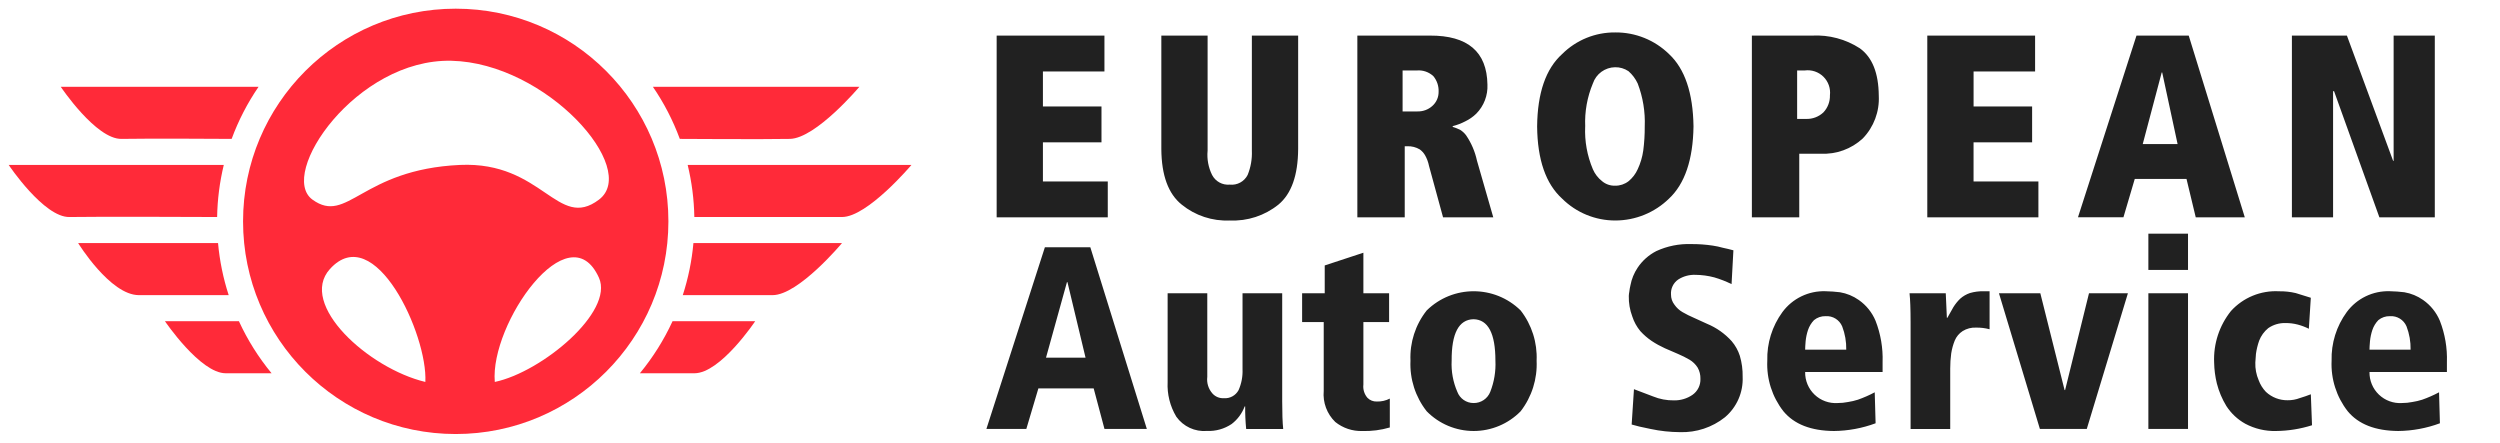
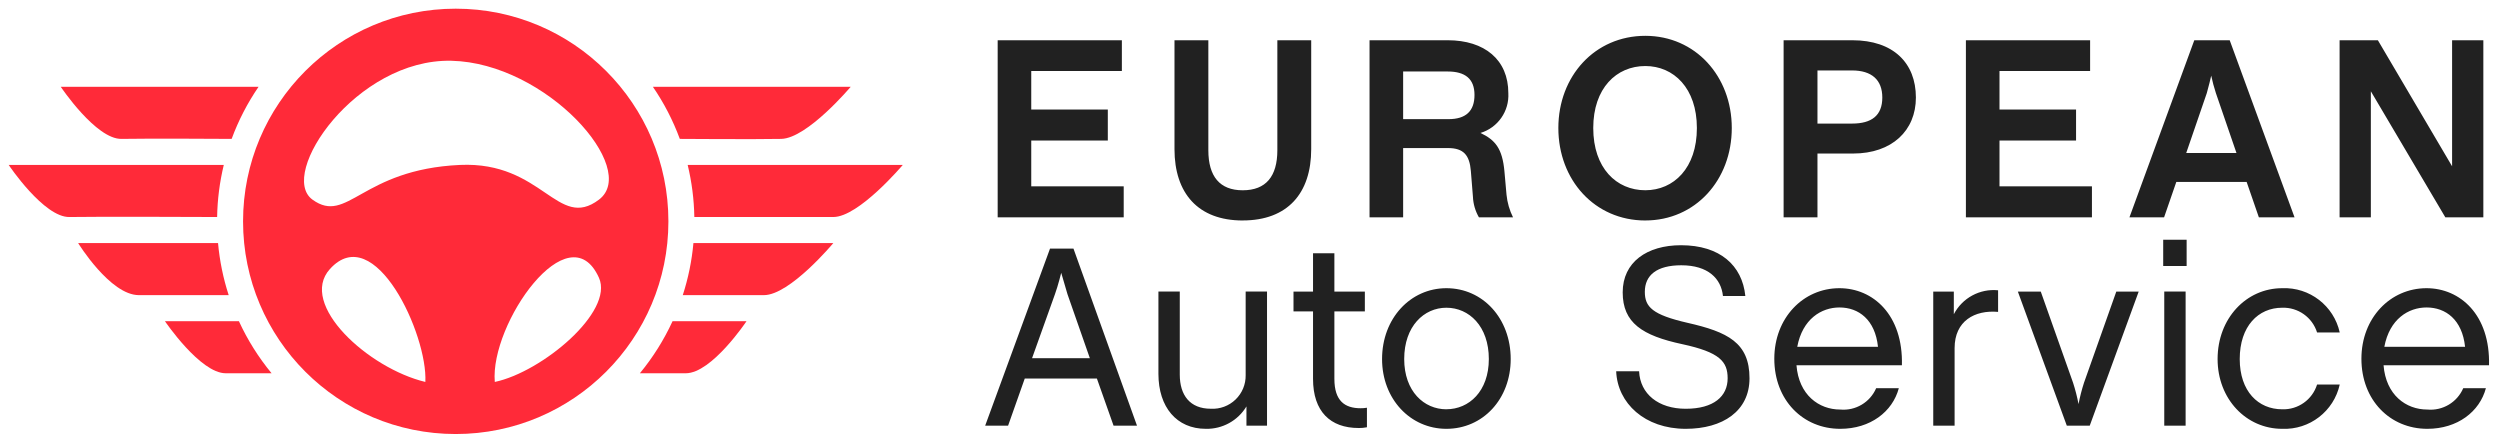
- <svg xmlns="http://www.w3.org/2000/svg" width="288" height="51" viewBox="0 0 288 51">
+ <svg xmlns="http://www.w3.org/2000/svg" id="Chalet" width="288" height="51" viewBox="0 0 288 51">
  <defs>
    <style>
      .cls-1 {
        fill: #ff2a39;
      }

      .cls-1, .cls-2 {
        fill-rule: evenodd;
      }

      .cls-2 {
        fill: #212121;
      }
    </style>
  </defs>
  <path class="cls-1" d="M52.5,1A24.5,24.5,0,1,1,28,25.5,24.5,24.5,0,0,1,52.5,1ZM36,23C31.958,20.083,41.042,6.75,52,7S73.72,19.433,69,23c-4.763,3.6-6.476-4.432-16.008-4C41.621,19.521,40.042,25.917,36,23ZM49,44c-6.571-1.571-14.659-8.941-11-13C43.151,25.287,49.286,38.571,49,44Zm8,0c5.429-1.143,13.759-8.083,12-12C65.549,24.317,56.429,37.286,57,44Z" />
-   <path class="cls-1" d="M78.314,16a27.411,27.411,0,0,0-3.1-6H99s-5,5.938-8,6S78.314,16,78.314,16ZM26.686,16S16.938,15.938,14,16s-7-6-7-6H29.785A27.411,27.411,0,0,0,26.686,16Zm-1.674,9S10.938,24.938,8,25s-7-6-7-6H25.78A27.541,27.541,0,0,0,25.013,25Zm1.333,9H16c-3.312,0-7-6-7-6H25.118A27.358,27.358,0,0,0,26.345,34Zm4.941,9H26c-2.937,0-7-6-7-6h8.521A27.511,27.511,0,0,0,31.286,43Zm46.193-6H87s-4,6-7,6H73.714A27.511,27.511,0,0,0,77.479,37Zm2.4-9H97s-5,6-8,6H78.655A27.358,27.358,0,0,0,79.882,28ZM79.22,19H105s-5.062,6-8,6H79.987A27.535,27.535,0,0,0,79.22,19Z" />
-   <path id="EUROPEAN_copy" data-name="EUROPEAN copy" class="cls-2" d="M114.815,4.1h12.416V8.233h-7.087v4.03h6.747v4.131h-6.747v4.513h7.471v4.13h-12.8V4.1Zm24.3,13.265a5.192,5.192,0,0,0,.517,2.789,2.08,2.08,0,0,0,2.04,1.115,2.057,2.057,0,0,0,2.056-1.114,6.648,6.648,0,0,0,.487-2.786V4.1h5.332V17.17q-0.029,4.541-2.272,6.4a8.326,8.326,0,0,1-5.6,1.831,8.2,8.2,0,0,1-5.544-1.831q-2.316-1.86-2.345-6.4V4.1h5.33V17.368ZM163.3,12.835a2.439,2.439,0,0,0,1.706-.63,2.137,2.137,0,0,0,.722-1.627,2.646,2.646,0,0,0-.6-1.8,2.478,2.478,0,0,0-1.92-.66h-1.629v4.72H163.3Zm1.321,6.272a4.126,4.126,0,0,0-.46-1.233,2.23,2.23,0,0,0-.6-0.66,2.62,2.62,0,0,0-1.428-.367h-0.308v8.19h-5.458V4.1h8.356q6.541-.029,6.63,5.64a4.473,4.473,0,0,1-1.286,3.354,4.834,4.834,0,0,1-1.286.894,6.591,6.591,0,0,1-1.431.542v0.088a5.834,5.834,0,0,1,.859.337,2.542,2.542,0,0,1,.684.63,8.272,8.272,0,0,1,1.252,2.915l1.879,6.533h-5.785Zm12.456-4.538q0.057-5.79,2.88-8.341a8.551,8.551,0,0,1,6.128-2.492,8.745,8.745,0,0,1,6.184,2.49q2.737,2.549,2.823,8.335-0.086,5.757-2.823,8.32a8.859,8.859,0,0,1-6.184,2.52,8.668,8.668,0,0,1-6.128-2.518q-2.823-2.562-2.88-8.315h0Zm5.535,0A11.345,11.345,0,0,0,183.5,19.5a3.5,3.5,0,0,0,1.069,1.379,2.212,2.212,0,0,0,1.469.513h0.028a2.462,2.462,0,0,0,1.54-.513,3.765,3.765,0,0,0,1.055-1.379,7.542,7.542,0,0,0,.642-2.156,20.3,20.3,0,0,0,.171-2.772,12.45,12.45,0,0,0-.813-4.958A4.265,4.265,0,0,0,187.6,8.2a2.679,2.679,0,0,0-1.54-.455A2.744,2.744,0,0,0,183.5,9.612a11.55,11.55,0,0,0-.884,4.958h0Zm24.663,10.466h-5.459V4.1h6.951a9.218,9.218,0,0,1,5.487,1.465q2.151,1.553,2.181,5.463a6.6,6.6,0,0,1-1.842,4.921,6.638,6.638,0,0,1-4.849,1.758h-2.469v7.326ZM208.061,13.7a2.775,2.775,0,0,0,1.991-.747,2.759,2.759,0,0,0,.757-1.979,2.58,2.58,0,0,0-2.9-2.858h-0.879V13.7h1.034Zm13.965-9.6h12.417V8.233h-7.087v4.03H234.1v4.131h-6.747v4.513h7.471v4.13h-12.8V4.1Zm29.859,16.51h-5.96l-1.306,4.422h-5.237L246.123,4.1h6.018L258.6,25.036H252.95Zm-2.8-12.264h-0.056l-2.186,8.25h4.016Zm19.8,2.163h-0.114V25.036h-4.744V4.1h6.336l5.326,14.435h0.057V4.1h4.743V25.036h-6.383Z" />
-   <path id="Auto_Service" data-name="Auto Service" class="cls-2" d="M125.991,44.742h-6.369l-1.39,4.674h-4.6l6.739-20.933h5.234l6.511,20.933h-4.88ZM122.97,32.5h-0.057L120.5,41.2h4.554ZM147.708,46.16q0,2.147.116,3.257h-4.265a24.377,24.377,0,0,1-.115-2.6h-0.058a4.531,4.531,0,0,1-1.5,2.028,4.727,4.727,0,0,1-2.848.8,3.935,3.935,0,0,1-3.527-1.641,7.089,7.089,0,0,1-1-4V33.787h4.568v9.625a2.439,2.439,0,0,0,.595,1.919,1.638,1.638,0,0,0,1.313.542,1.773,1.773,0,0,0,1.694-.923,5.355,5.355,0,0,0,.458-2.4V33.787h4.571V46.16Zm2.3-12.373h2.6V30.579l4.454-1.465v4.673h2.962V37.1h-2.962v7.2a1.985,1.985,0,0,0,.468,1.529,1.428,1.428,0,0,0,1.077.426,3.058,3.058,0,0,0,1.5-.338v3.327a10.209,10.209,0,0,1-3.184.408,4.736,4.736,0,0,1-3.1-1.041,4.431,4.431,0,0,1-1.33-3.579V37.1h-2.489V33.787Zm12.479,7.763a8.7,8.7,0,0,1,1.869-5.786,7.724,7.724,0,0,1,10.822,0,8.784,8.784,0,0,1,1.84,5.786,8.853,8.853,0,0,1-1.84,5.83,7.583,7.583,0,0,1-10.822,0,8.765,8.765,0,0,1-1.869-5.83h0Zm4.743,0a7.968,7.968,0,0,0,.653,3.586,1.994,1.994,0,0,0,1.868,1.294,2.033,2.033,0,0,0,1.929-1.294,8.675,8.675,0,0,0,.592-3.586q0-4.717-2.521-4.776-2.55.059-2.521,4.776h0Zm32.246-8.819a12.244,12.244,0,0,0-1.991-.777,8.806,8.806,0,0,0-2.169-.293,3.418,3.418,0,0,0-1.991.542,1.937,1.937,0,0,0-.826,1.729,1.865,1.865,0,0,0,.4,1.172,2.874,2.874,0,0,0,.923.85,11.747,11.747,0,0,0,1.319.659q0.732,0.322,1.509.688a7.844,7.844,0,0,1,2.843,2.007,4.929,4.929,0,0,1,.937,1.685,8,8,0,0,1,.323,2.417,5.771,5.771,0,0,1-2.04,4.659,7.906,7.906,0,0,1-5.177,1.714,16.6,16.6,0,0,1-3.385-.366q-1.475-.292-2.184-0.512l0.265-4.071q1.114,0.44,2.2.835a6.106,6.106,0,0,0,2.406.454,3.641,3.641,0,0,0,2.127-.63,2.146,2.146,0,0,0,.924-1.861,2.475,2.475,0,0,0-.322-1.289,2.8,2.8,0,0,0-.937-0.908,11.868,11.868,0,0,0-1.319-.659q-0.717-.293-1.523-0.659a10.869,10.869,0,0,1-1.509-.835,7.286,7.286,0,0,1-1.318-1.143,5.106,5.106,0,0,1-.923-1.685,6.3,6.3,0,0,1-.4-2.359,3.082,3.082,0,0,1,.058-0.483,5.928,5.928,0,0,1,.131-0.747,5.419,5.419,0,0,1,.825-2.022,5.722,5.722,0,0,1,2.158-1.919,8.861,8.861,0,0,1,4.012-.806,15.9,15.9,0,0,1,2.491.176,9.121,9.121,0,0,1,1.159.249q0.564,0.117,1.216.293Zm13.211,7.546a7.061,7.061,0,0,0-.468-2.678,1.934,1.934,0,0,0-1.913-1.177,2.012,2.012,0,0,0-1.332.456,3.06,3.06,0,0,0-.695,1.148,5.914,5.914,0,0,0-.269,1.266q-0.057.662-.057,0.986h4.734Zm4.187,2.575h-8.921A3.516,3.516,0,0,0,211.7,46.43a5.976,5.976,0,0,0,1.191-.118,7.342,7.342,0,0,0,1.135-.265,13.85,13.85,0,0,0,1.943-.854l0.1,3.569a14.221,14.221,0,0,1-4.8.889q-3.96-.029-5.818-2.271a8.791,8.791,0,0,1-1.859-5.83,9.063,9.063,0,0,1,1.745-5.6,5.923,5.923,0,0,1,4.967-2.4,16.548,16.548,0,0,1,1.661.117,5.27,5.27,0,0,1,2.171.894,5.526,5.526,0,0,1,1.93,2.4,12.007,12.007,0,0,1,.809,4.75v1.135Zm3.225-5.809q0-2.147-.12-3.257h4.173q0.056,1.406.127,2.827h0.057q0.339-.63.693-1.23a5.1,5.1,0,0,1,.778-0.967,3.274,3.274,0,0,1,1.131-.659,5.294,5.294,0,0,1,1.6-.205H229.2v4.379a5.636,5.636,0,0,0-1.544-.191,2.688,2.688,0,0,0-1.559.4,2.391,2.391,0,0,0-.907,1.084,6.637,6.637,0,0,0-.411,1.494,12.822,12.822,0,0,0-.113,1.714v6.988H220.1V37.043Zm10.181-3.257h4.766l2.794,11.149H237.9l2.752-11.149h4.482l-4.738,15.63h-5.4Zm17.212,0h4.567v15.63h-4.567V33.787Zm0-6.87h4.567V31.1h-4.567V26.917Zm18.852,22.073a14.174,14.174,0,0,1-4.159.662,7.144,7.144,0,0,1-3.525-.835,6.133,6.133,0,0,1-2.179-2.036,9.494,9.494,0,0,1-1.1-2.607,10.925,10.925,0,0,1-.312-2.4,8.87,8.87,0,0,1,1.941-5.947,6.96,6.96,0,0,1,5.54-2.27,7.842,7.842,0,0,1,1.913.205q0.78,0.234,1.743.541l-0.227,3.572a6.535,6.535,0,0,0-1.276-.483,5.376,5.376,0,0,0-1.4-.176,3.34,3.34,0,0,0-2,.585,3.476,3.476,0,0,0-1.049,1.448,7.755,7.755,0,0,0-.369,1.521q-0.07.746-.071,0.995a4.736,4.736,0,0,0,.383,2.034,3.873,3.873,0,0,0,.837,1.346,3.593,3.593,0,0,0,2.509.965,3.787,3.787,0,0,0,1.389-.249q0.666-.2,1.276-0.439ZM277.7,40.277a7.061,7.061,0,0,0-.468-2.678,1.935,1.935,0,0,0-1.913-1.177,2.017,2.017,0,0,0-1.333.456,3.058,3.058,0,0,0-.694,1.148,5.914,5.914,0,0,0-.269,1.266q-0.057.662-.057,0.986H277.7Zm4.187,2.575h-8.921a3.516,3.516,0,0,0,3.744,3.577,5.991,5.991,0,0,0,1.191-.118,7.342,7.342,0,0,0,1.135-.265,13.783,13.783,0,0,0,1.942-.854l0.1,3.569a14.221,14.221,0,0,1-4.8.889q-3.96-.029-5.819-2.271a8.8,8.8,0,0,1-1.859-5.83,9.064,9.064,0,0,1,1.746-5.6,5.922,5.922,0,0,1,4.967-2.4,16.532,16.532,0,0,1,1.66.117,5.274,5.274,0,0,1,2.172.894,5.526,5.526,0,0,1,1.93,2.4,12.007,12.007,0,0,1,.809,4.75v1.135Z" />
+   <path class="cls-1" d="M78.314,16a27.411,27.411,0,0,0-3.1-6H98s-5,5.938-8,6S78.314,16,78.314,16ZM26.686,16S16.938,15.938,14,16s-7-6-7-6H29.785A27.411,27.411,0,0,0,26.686,16Zm-1.674,9S10.938,24.938,8,25s-7-6-7-6H25.78A27.541,27.541,0,0,0,25.013,25Zm1.333,9H16c-3.312,0-7-6-7-6H25.118A27.358,27.358,0,0,0,26.345,34Zm4.941,9H26c-2.937,0-7-6-7-6h8.521A27.511,27.511,0,0,0,31.286,43Zm46.193-6H86s-4,6-7,6H73.714A27.511,27.511,0,0,0,77.479,37Zm2.4-9H96s-5,6-8,6H78.655A27.358,27.358,0,0,0,79.882,28ZM79.22,19H104s-5.062,6-8,6H79.987A27.535,27.535,0,0,0,79.22,19Z" />
+   <path id="EUROPEAN_copy_3" data-name="EUROPEAN copy 3" class="cls-2" d="M114.932,25.036h14.519v-3.57H118.8v-5.28h8.82v-3.57H118.8V8.176h10.439V4.637H114.932v20.4Zm28.23,0.36c5.16,0,7.889-3.12,7.889-8.22V4.637h-3.9V17.3c0,3.03-1.32,4.62-3.99,4.62-2.64,0-3.96-1.59-3.96-4.62V4.637h-3.9V17.176C135.3,22.276,138.032,25.4,143.162,25.4Zm14.61-.36h3.87v-7.98h5.16c1.8,0,2.49.81,2.64,2.64l0.24,2.97a5.176,5.176,0,0,0,.69,2.37H174.3a7.519,7.519,0,0,1-.75-2.61l-0.24-2.7c-0.24-2.61-1.05-3.6-2.759-4.41a4.532,4.532,0,0,0,3.209-4.59c0-3.84-2.729-6.09-6.989-6.09h-9v20.4Zm3.87-11.309V8.236h5.13c2.01,0,3.09.84,3.09,2.7s-0.99,2.79-3,2.79h-5.22Zm27.9,11.67c5.759,0,9.959-4.65,9.959-10.65,0-5.97-4.2-10.62-9.959-10.62-5.82,0-10.02,4.65-10.02,10.62C179.522,20.746,183.722,25.4,189.542,25.4Zm0-3.48c-3.33,0-6-2.55-6-7.17,0-4.59,2.67-7.14,6-7.14,3.27,0,5.939,2.55,5.939,7.14C195.481,19.366,192.812,21.916,189.542,21.916Zm15.93,3.12h3.9v-7.35h4.11c4.47,0,7.229-2.64,7.229-6.45,0-3.99-2.609-6.6-7.319-6.6h-7.92v20.4Zm3.9-10.8V8.116h3.99c2.25,0,3.48,1.08,3.48,3.12,0,2.07-1.23,3-3.48,3h-3.99Zm17.1,10.8h14.519v-3.57H230.342v-5.28h8.82v-3.57h-8.82V8.176h10.439V4.637H226.472v20.4Zm18.84,0h3.99l1.41-4.08h8.1l1.41,4.08h4.109l-7.469-20.4h-4.08Zm8.91-14.309c0.18-.6.48-1.86,0.51-2.01a19.427,19.427,0,0,0,.54,2.01l2.37,6.9h-5.79Zm15.3,14.309h3.6V10.516l8.58,14.519h4.379V4.637h-3.6V19.156l-8.55-14.519h-4.41v20.4Z" />
+   <path id="Auto_Service_copy_2" data-name="Auto Service copy 2" class="cls-2" d="M113.492,49.036h2.64l1.92-5.43h8.31l1.92,5.43h2.7l-7.319-20.4h-2.7Zm8.04-15.149c0.36-.99.72-2.46,0.72-2.46l0.72,2.46,2.58,7.38h-6.66ZM138.911,49.4a5.324,5.324,0,0,0,4.68-2.58v2.22h2.37V33.586H143.5v9.63a3.806,3.806,0,0,1-4.02,3.87c-2.4,0-3.57-1.56-3.57-3.93v-9.57h-2.46v9.48C133.451,46.906,135.551,49.4,138.911,49.4Zm17.6-.09a4.7,4.7,0,0,0,.96-0.09v-2.25a4.057,4.057,0,0,1-.72.06c-1.83,0-3.03-.84-3.03-3.39v-7.77h3.51v-2.28h-3.51v-4.41h-2.46v4.41h-2.25v2.28h2.25v7.77C151.259,47.416,153.269,49.306,156.509,49.306Zm10.113,0.09c4.2,0,7.409-3.42,7.409-8.04,0-4.68-3.209-8.16-7.409-8.16-4.14,0-7.41,3.48-7.41,8.16C159.212,45.976,162.482,49.4,166.622,49.4Zm0-2.25c-2.58,0-4.86-2.07-4.86-5.79,0-3.78,2.28-5.91,4.86-5.91,2.61,0,4.89,2.13,4.89,5.91C171.512,45.076,169.232,47.146,166.622,47.146Zm27.57,2.25c4.26,0,7.349-2.04,7.349-5.82,0-4.11-2.519-5.34-7.139-6.39-4.05-.93-4.92-1.83-4.92-3.57,0-1.92,1.38-3.06,4.2-3.06,3.09,0,4.59,1.53,4.8,3.54h2.579c-0.359-3.54-2.939-5.85-7.409-5.85-3.93,0-6.72,1.95-6.72,5.43,0,3.51,2.25,4.98,6.87,5.97,4.32,0.93,5.22,2.01,5.22,3.93,0,2.07-1.59,3.51-4.83,3.51-3.15,0-5.25-1.71-5.37-4.32h-2.64C186.332,46.456,189.482,49.4,194.192,49.4Zm17.8,0c3.48,0,6.03-1.98,6.75-4.68h-2.61a4.1,4.1,0,0,1-4.14,2.46c-2.46,0-4.77-1.68-5.04-5.1H219.1c0.15-5.82-3.329-8.88-7.2-8.88-4.17,0-7.5,3.42-7.5,8.13C204.4,46.1,207.7,49.4,211.991,49.4Zm-4.95-9.45c0.6-3.21,2.79-4.53,4.86-4.53,2.22,0,4.11,1.41,4.44,4.53h-9.3Zm15.666,9.09h2.46V40.1c0-3.12,2.31-4.41,5.01-4.17v-2.49a5.173,5.173,0,0,0-5.1,2.76v-2.61h-2.37V49.036Zm15.387,0h2.64l5.64-15.449h-2.58l-3.72,10.5a20.211,20.211,0,0,0-.63,2.46,20.211,20.211,0,0,0-.63-2.46l-3.72-10.5h-2.64Zm11.226,0h2.46V33.586h-2.46V49.036ZM249.2,30.647h2.7v-3.03h-2.7v3.03ZM262.907,49.4a6.517,6.517,0,0,0,6.63-5.1h-2.61a4.065,4.065,0,0,1-4.02,2.85c-2.76,0-4.89-2.07-4.89-5.79,0-3.78,2.13-5.91,4.89-5.91a4.07,4.07,0,0,1,4.02,2.85h2.61a6.516,6.516,0,0,0-6.63-5.1c-4.14,0-7.44,3.48-7.44,8.16C255.467,45.976,258.767,49.4,262.907,49.4Zm16.719,0c3.48,0,6.03-1.98,6.749-4.68h-2.609a4.1,4.1,0,0,1-4.14,2.46c-2.46,0-4.77-1.68-5.04-5.1h12.149c0.15-5.82-3.329-8.88-7.2-8.88-4.17,0-7.5,3.42-7.5,8.13C272.036,46.1,275.336,49.4,279.626,49.4Zm-4.95-9.45c0.6-3.21,2.79-4.53,4.86-4.53,2.22,0,4.11,1.41,4.44,4.53h-9.3Z" />
</svg>
